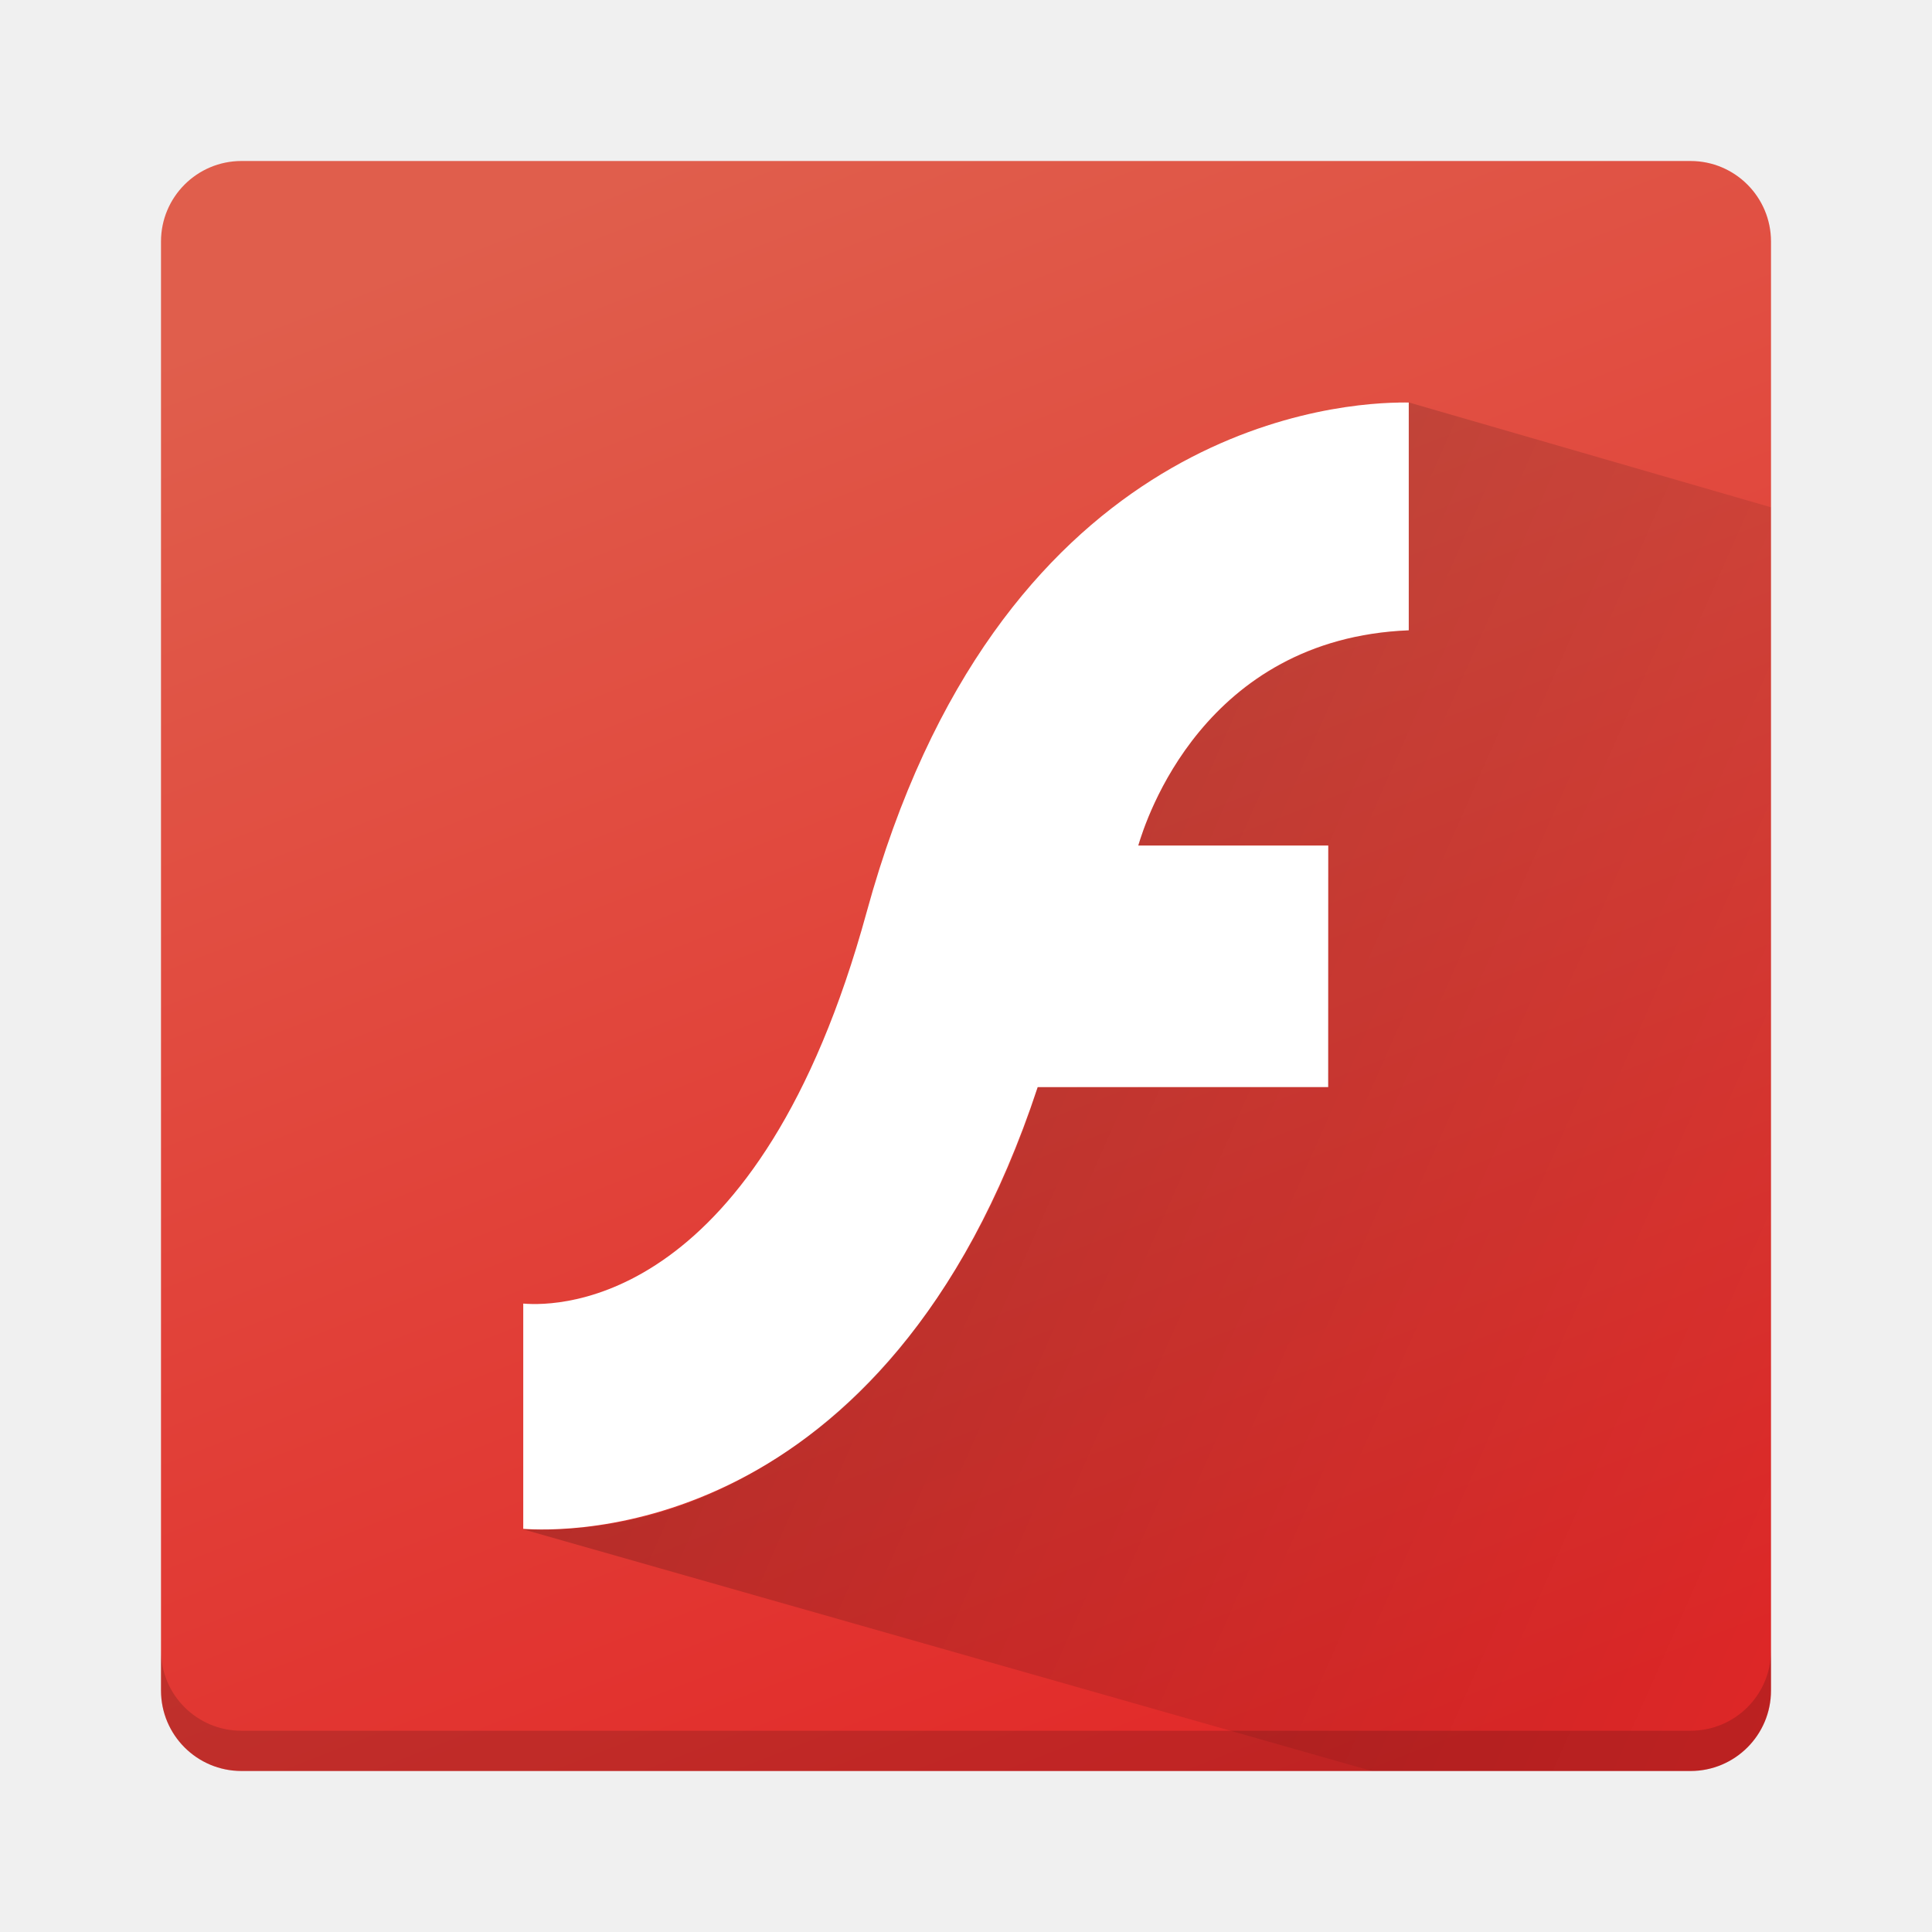
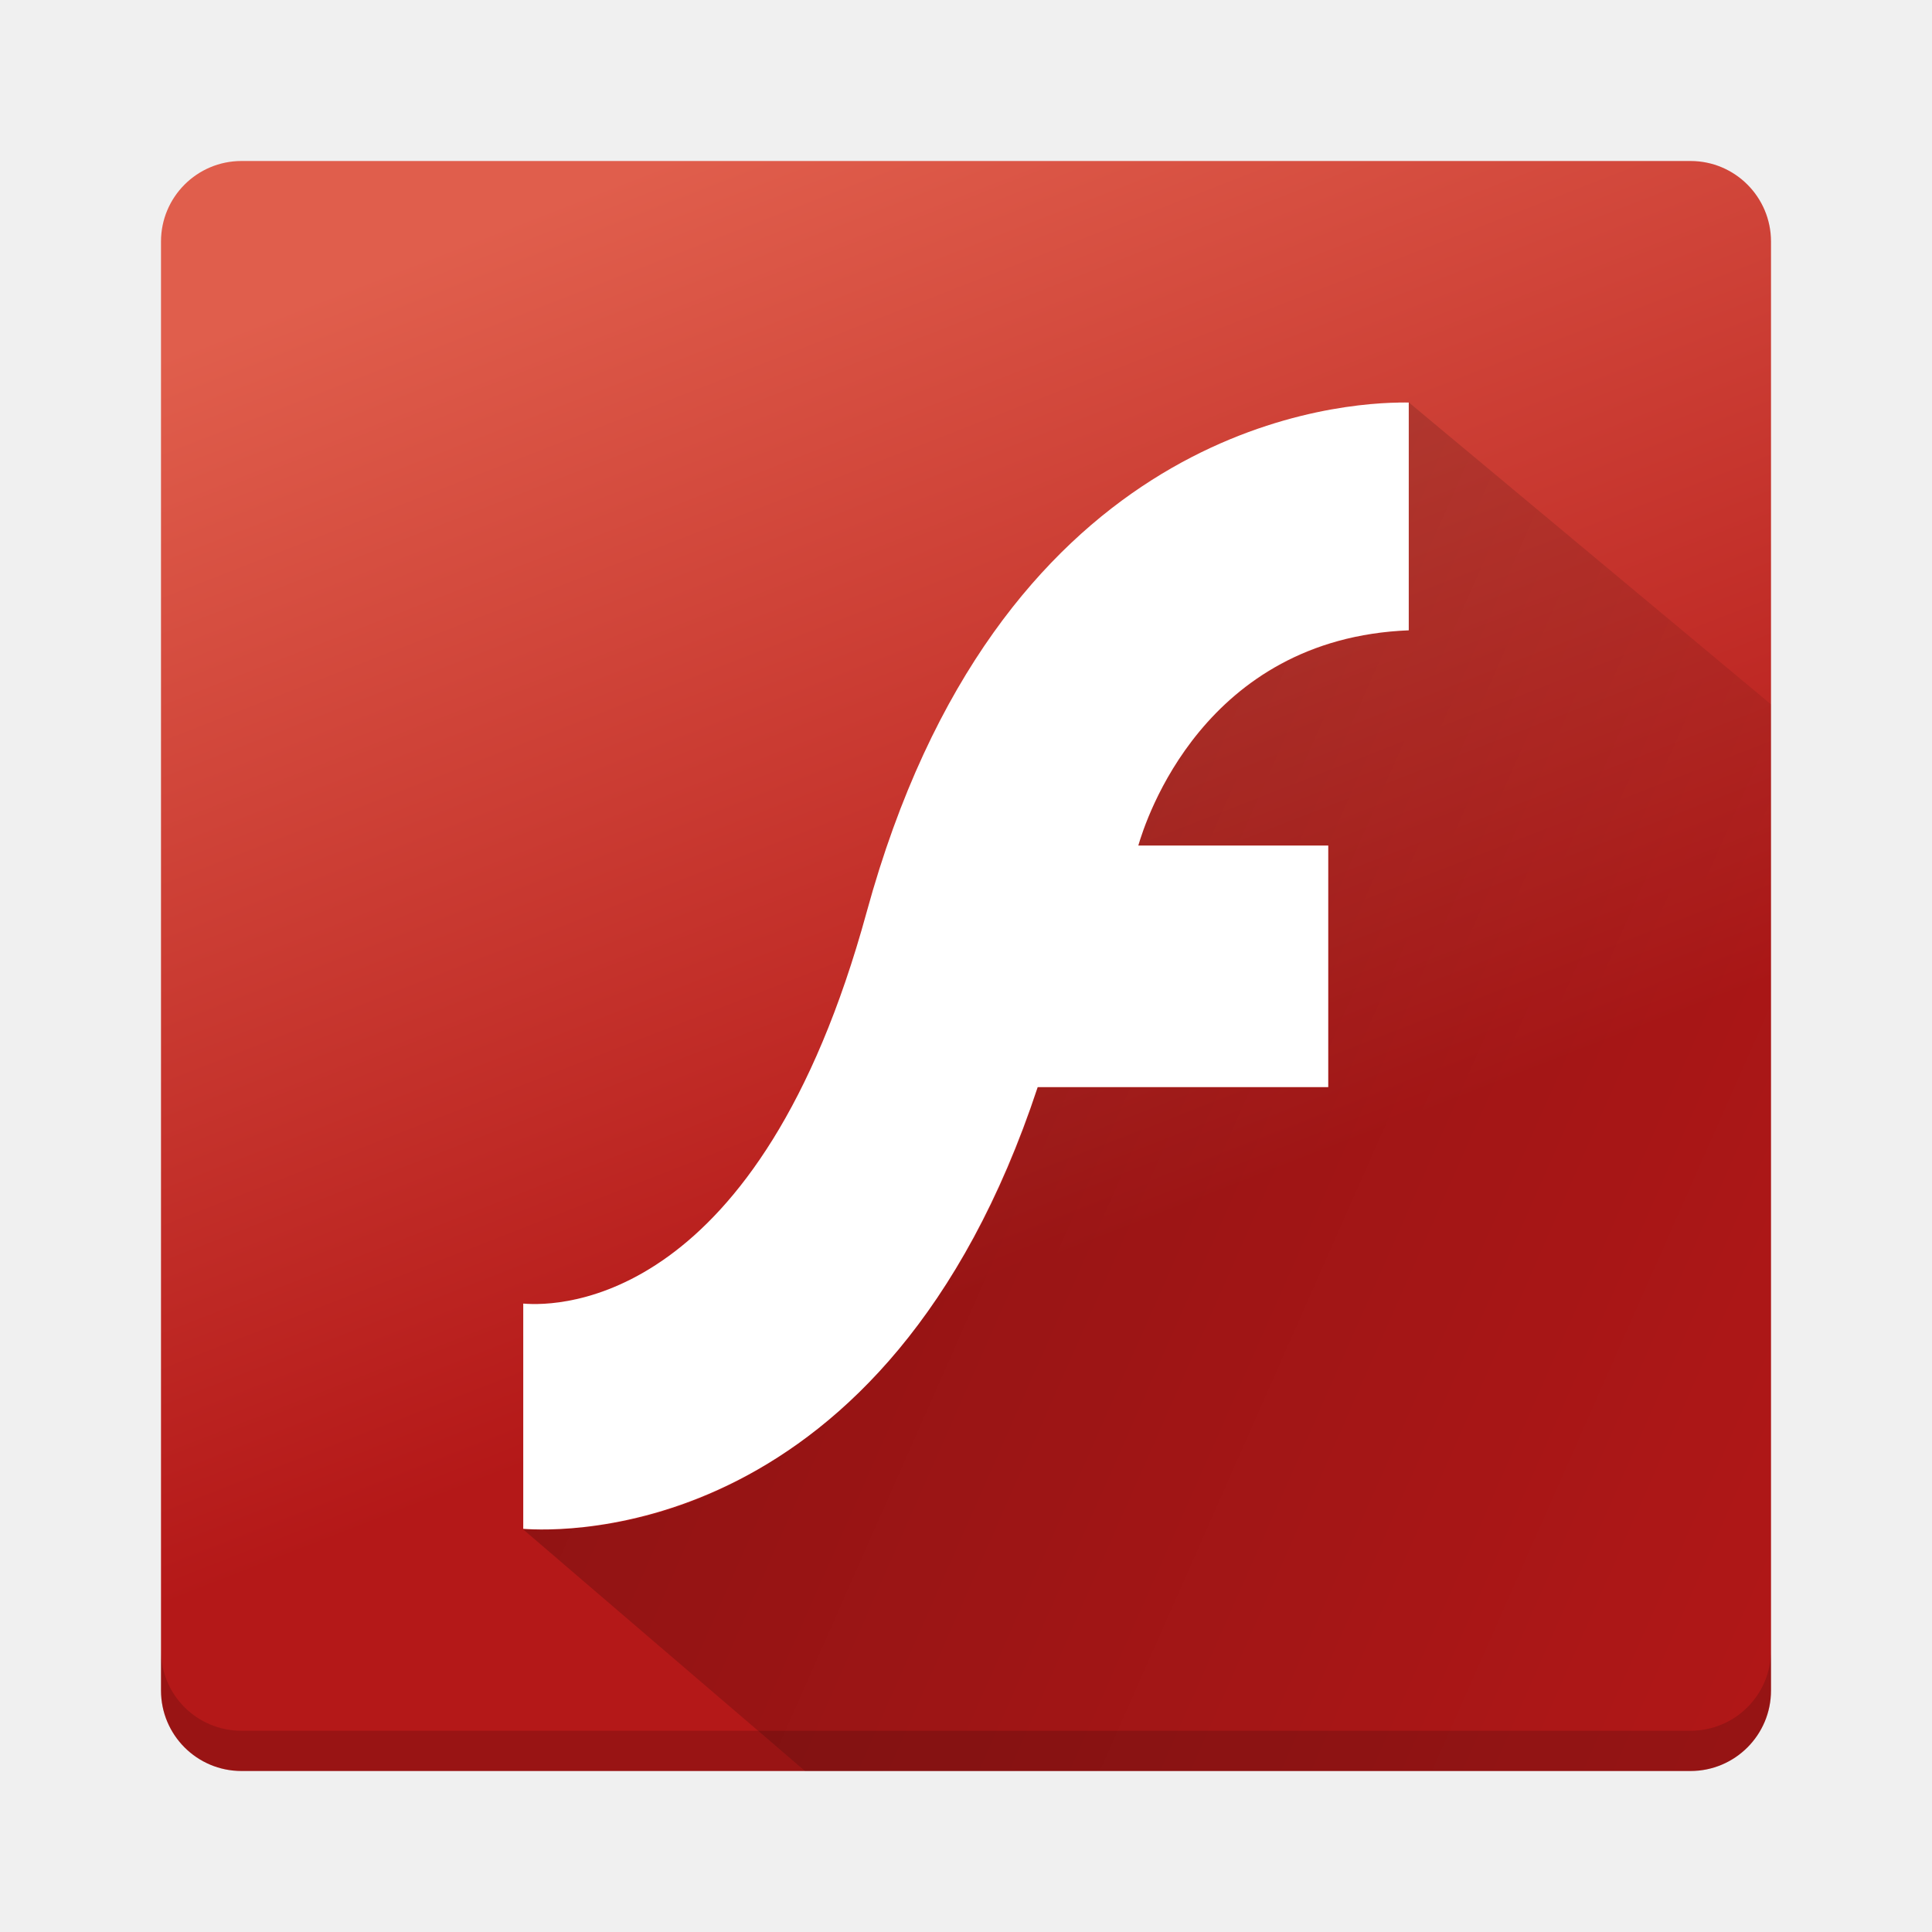
<svg xmlns="http://www.w3.org/2000/svg" xmlns:xlink="http://www.w3.org/1999/xlink" width="48" height="48" version="1.1" id="svg17">
  <defs id="defs8">
    <linearGradient id="linearGradient4167">
      <stop style="stop-color:#ffffff;stop-opacity:0" offset="0" id="stop1" />
      <stop style="stop-color:#ffffff;stop-opacity:1" offset="1" id="stop2" />
    </linearGradient>
    <linearGradient id="linearGradient4324">
      <stop style="stop-color:#eff1f1;stop-opacity:1" offset="0" id="stop3" />
      <stop style="stop-color:#ececec;stop-opacity:1;" offset="1" id="stop4" />
    </linearGradient>
    <linearGradient id="linearGradient4306">
      <stop offset="0" style="stop-color:#000000;stop-opacity:0;" id="stop5" />
      <stop offset="1" style="stop-color:#000000;stop-opacity:1;" id="stop6" />
    </linearGradient>
    <linearGradient id="linearGradient4266">
-       <stop style="stop-color:#e22828;stop-opacity:1" offset="0" id="stop7" />
+       <stop style="stop-color:#b41818;stop-opacity:1;" offset="0.34" id="stop7" />
      <stop style="stop-color:#e05e4c;stop-opacity:1" offset="1" id="stop8" />
    </linearGradient>
    <linearGradient xlink:href="#linearGradient4266" id="linearGradient4272" x1="35" y1="44" x2="19" y2="3" gradientUnits="userSpaceOnUse" />
    <linearGradient xlink:href="#linearGradient4306" id="linearGradient4312" x1="-17" y1="12" x2="-7" y2="12" gradientUnits="userSpaceOnUse" />
    <radialGradient xlink:href="#linearGradient4324" id="radialGradient4340" cx="-12" cy="12" fx="-12" fy="12" r="4" gradientUnits="userSpaceOnUse" />
    <linearGradient xlink:href="#linearGradient4167" id="linearGradient4165" gradientUnits="userSpaceOnUse" x1="-17" y1="12" x2="-7" y2="12" gradientTransform="translate(24,0)" />
    <linearGradient xlink:href="#linearGradient4306" id="linearGradient4186" gradientUnits="userSpaceOnUse" x1="-17" y1="12" x2="-7" y2="12" gradientTransform="translate(-12,12)" />
    <radialGradient xlink:href="#linearGradient4324" id="radialGradient4188" gradientUnits="userSpaceOnUse" cx="-12" cy="12" fx="-12" fy="12" r="4" gradientTransform="translate(-12,12)" />
    <linearGradient xlink:href="#linearGradient4167" id="linearGradient4190" gradientUnits="userSpaceOnUse" gradientTransform="translate(36,12)" x1="-17" y1="12" x2="-7" y2="12" />
    <linearGradient xlink:href="#linearGradient4306" id="linearGradient4200" gradientUnits="userSpaceOnUse" x1="-17" y1="12" x2="-7" y2="12" gradientTransform="translate(-24,24)" />
    <radialGradient xlink:href="#linearGradient4324" id="radialGradient4202" gradientUnits="userSpaceOnUse" cx="-12" cy="12" fx="-12" fy="12" r="4" gradientTransform="translate(-24,24)" />
    <linearGradient xlink:href="#linearGradient4167" id="linearGradient4204" gradientUnits="userSpaceOnUse" gradientTransform="translate(48,24)" x1="-17" y1="12" x2="-7" y2="12" />
    <linearGradient xlink:href="#linearGradient5" id="linearGradient6" x1="27.315" y1="20.877" x2="44.789" y2="28.397" gradientUnits="userSpaceOnUse" gradientTransform="matrix(1.848802,0,0,1.796747,-24.09604,-32.98194)" />
    <linearGradient id="linearGradient5">
      <stop style="stop-color:#000000;stop-opacity:1;" offset="0" id="stop5-3" />
      <stop style="stop-color:#000000;stop-opacity:0;" offset="1" id="stop6-6" />
    </linearGradient>
  </defs>
  <g id="g17">
    <rect style="opacity:1;fill:url(#linearGradient4272);fill-opacity:1;stroke:none;stroke-width:2;stroke-linecap:round;stroke-linejoin:round;stroke-miterlimit:4;stroke-dasharray:none;stroke-opacity:1" width="40" height="40" x="4" y="4" rx="2" ry="2" id="rect8" />
+     <path id="path3" style="opacity:0.2;fill:url(#linearGradient6);fill-opacity:1;stroke-width:1.823" d="m 35.003,9.999 -5.88e-4,5.662 c -3.791,0.162 -5.888,2.735 -6.724,5.343 l 4.724,-0.002 -0.011,6.004 -7.209,0.006 c -2.256,7.105 -7.285,11.214 -12.788,10.983 L 20,44 l 22.166,-0.002 c 0.974,-0.082 1.777,-0.89 1.834,-1.882 L 44,17.5 Z" />
+     <path style="opacity:0.15;fill:#000000;fill-opacity:1;stroke:none;stroke-width:2;stroke-linecap:round;stroke-linejoin:round;stroke-miterlimit:4;stroke-dasharray:none;stroke-opacity:1" d="M 4 41 L 4 42 C 4 43.108 4.892 44 6 44 L 42 44 C 43.108 44 44 43.108 44 42 L 44 41 C 44 42.108 43.108 43 42 43 L 6 43 C 4.892 43 4 42.108 4 41 z" id="path8" />
    <path fill="#ffffff" d="m 34.75,10.002 c -1.963,0.03 -9.995,0.884 -13.219,12.662 -2.668,9.747 -7.615,9.802 -8.531,9.723 v 5.596 c 0.928,0.071 9.026,0.375 12.781,-10.974 H 33 V 21.007 H 28.281 c 0.18,-0.625 1.625,-5.145 6.719,-5.347 v -5.659 c -0.073,-7.4e-4 -0.09,-0.002 -0.25,0 z" id="path4" style="stroke-width:1" />
-     <path style="opacity:0.15;fill:#000000;fill-opacity:1;stroke:none;stroke-width:2;stroke-linecap:round;stroke-linejoin:round;stroke-miterlimit:4;stroke-dasharray:none;stroke-opacity:1" d="M 4 41 L 4 42 C 4 43.108 4.892 44 6 44 L 42 44 C 43.108 44 44 43.108 44 42 L 44 41 C 44 42.108 43.108 43 42 43 L 6 43 C 4.892 43 4 42.108 4 41 z" id="path8" />
  </g>
-   <path id="path3" style="opacity:0.2;fill:url(#linearGradient6);fill-opacity:1;stroke-width:1.823" d="m 35.003,9.999 -5.88e-4,5.662 c -3.791,0.162 -5.888,2.735 -6.724,5.343 l 4.724,-0.002 -0.011,6.004 -7.209,0.006 c -2.256,7.105 -7.285,11.214 -12.788,10.983 l 21.088,6.005 8.083,-0.002 c 0.974,-0.082 1.777,-0.89 1.834,-1.882 l -0.005,-29.514 z" />
</svg>
